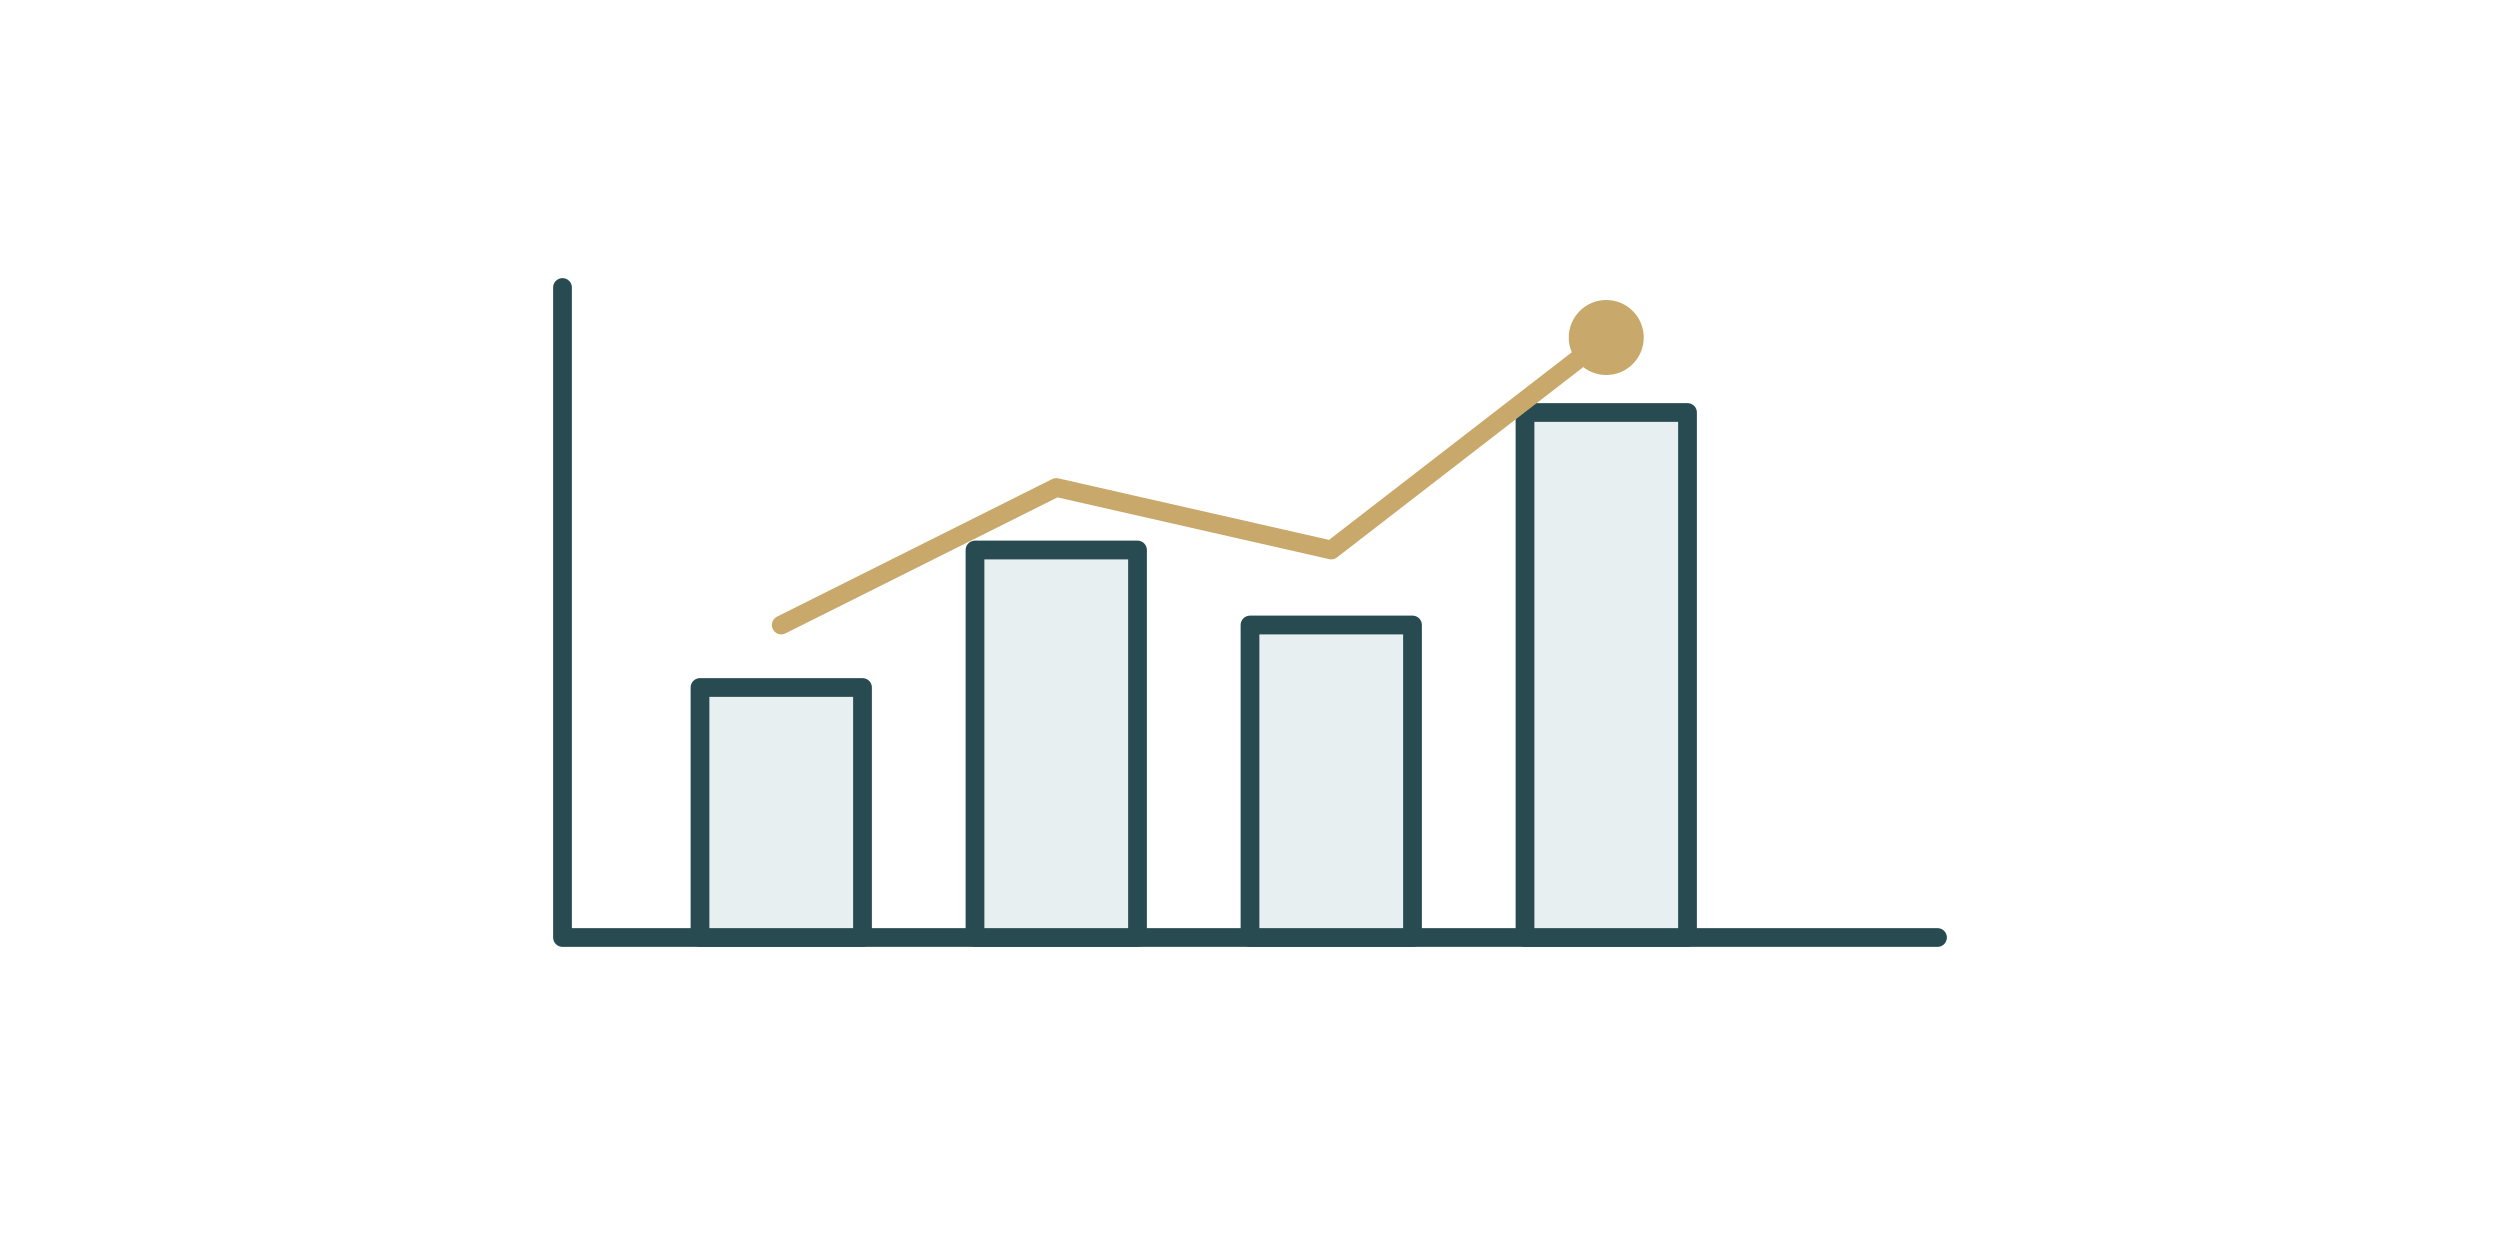
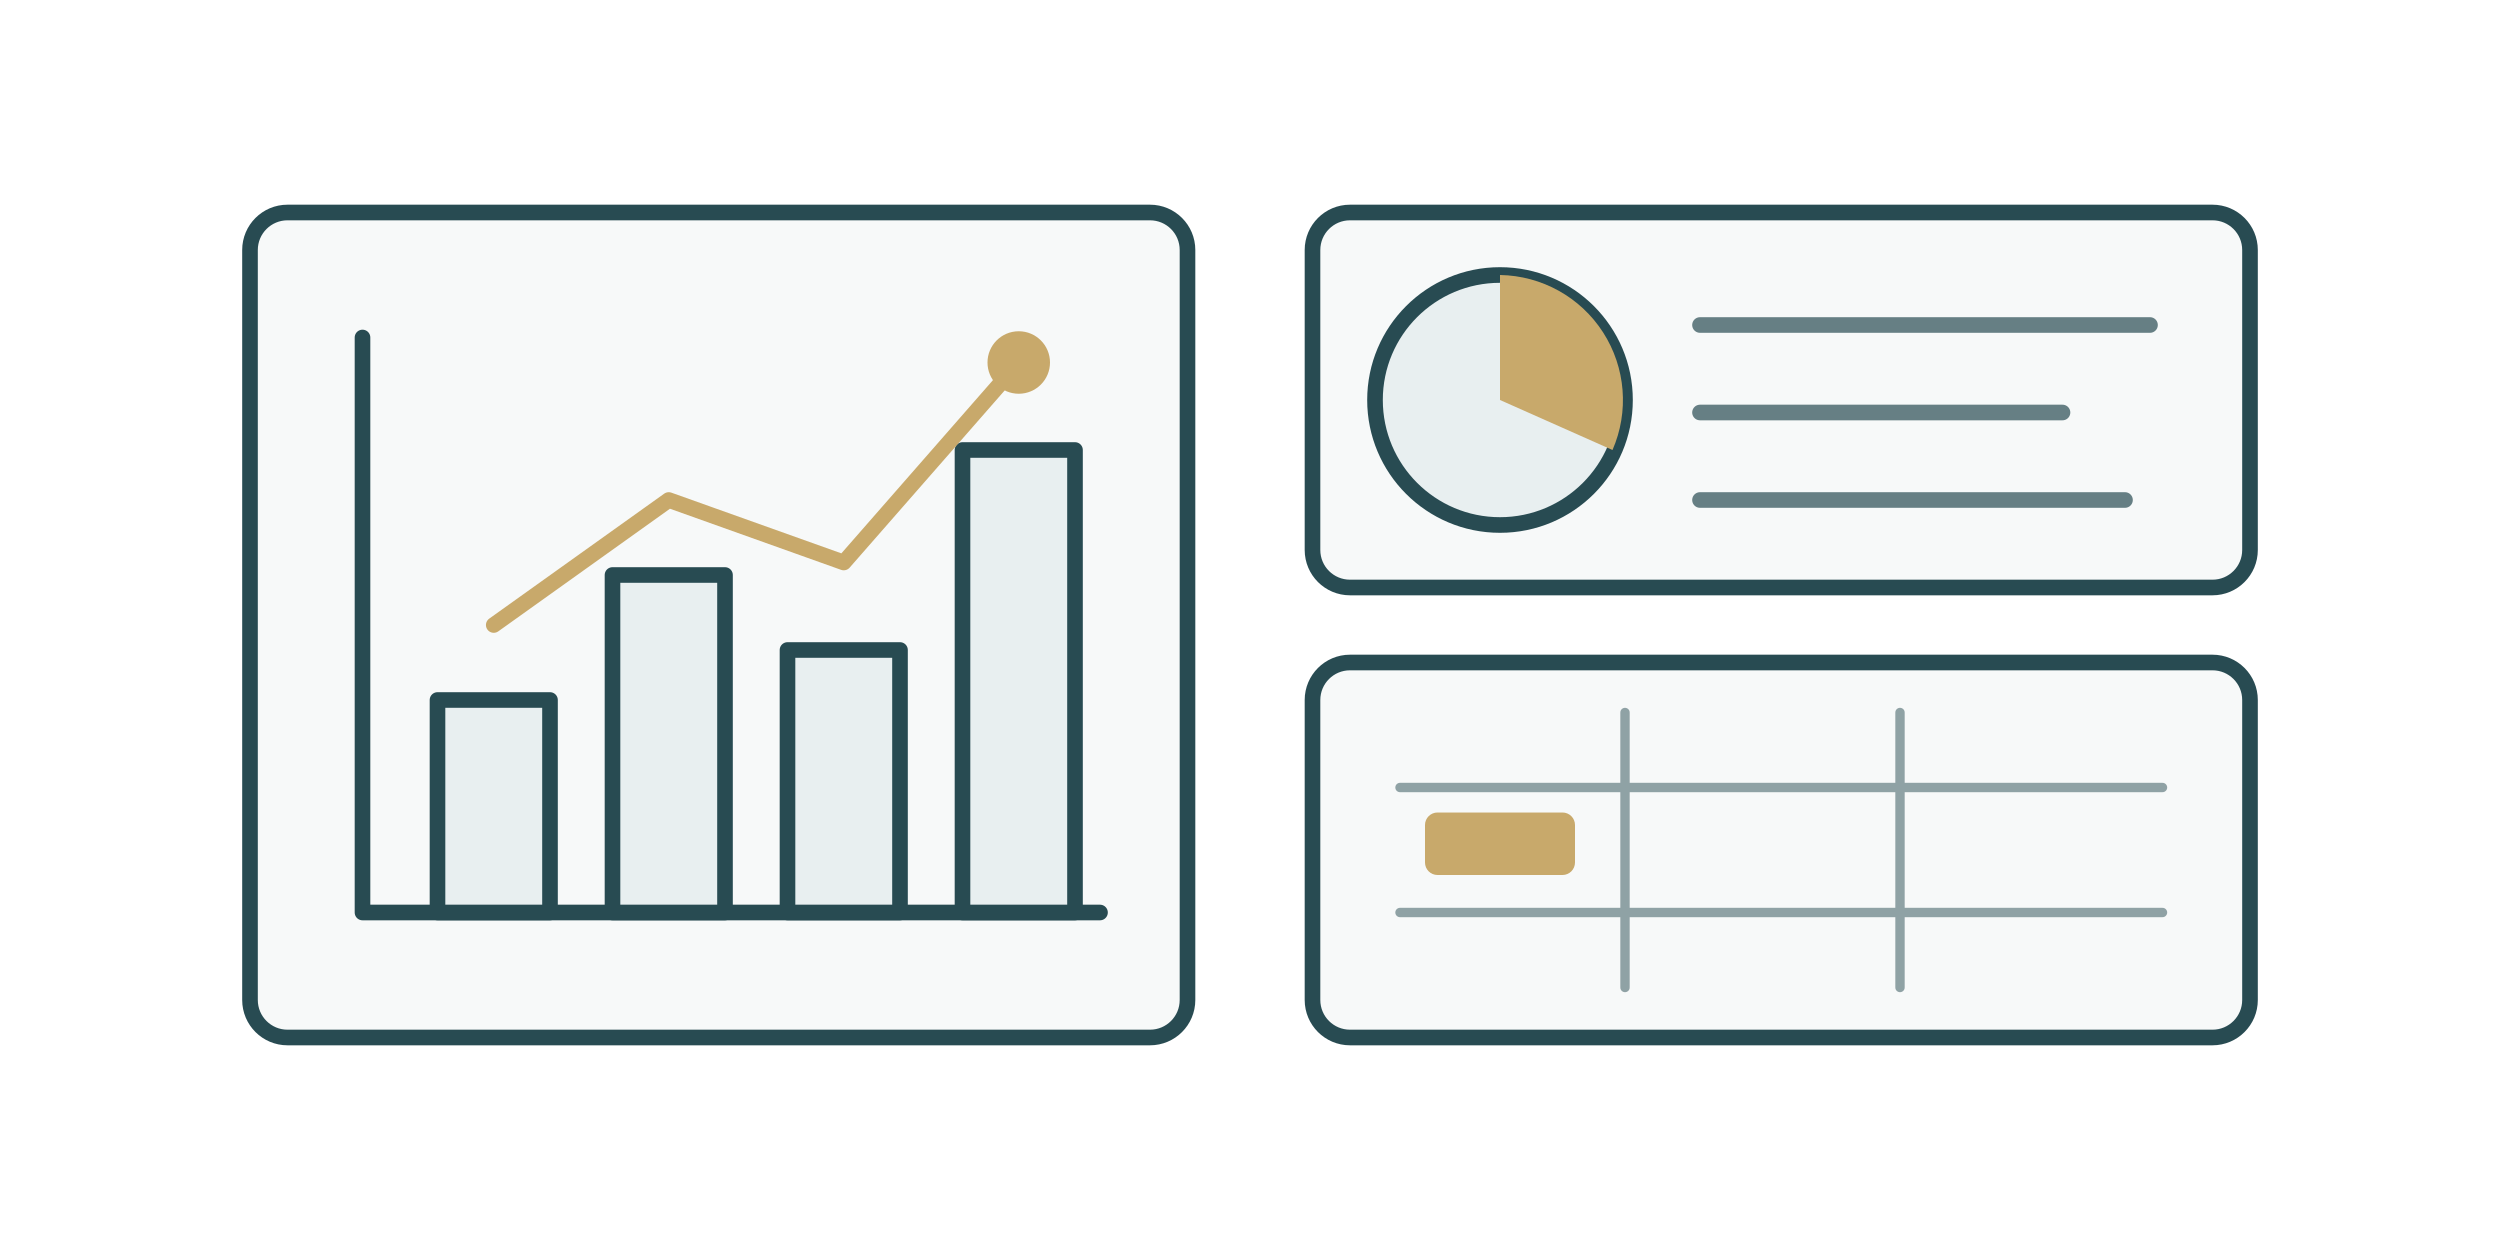
- <svg xmlns="http://www.w3.org/2000/svg" viewBox="0 0 400 200" role="img" aria-label="Bar chart with a trend line">
+ <svg xmlns="http://www.w3.org/2000/svg" viewBox="0 0 400 200" font-family="Manrope, Arial, sans-serif" role="img" aria-label="Analytics dashboard with charts and a table">
  <rect width="400" height="200" fill="#ffffff" />
-   <g fill="none" stroke="#284b52" stroke-width="3" stroke-linecap="round" stroke-linejoin="round">
-     <path d="M90 150 H310 M90 150 V46" />
-     <rect x="112" y="110" width="26" height="40" fill="#e8eff0" />
-     <rect x="156" y="88" width="26" height="62" fill="#e8eff0" />
-     <rect x="200" y="100" width="26" height="50" fill="#e8eff0" />
-     <rect x="244" y="66" width="26" height="84" fill="#e8eff0" />
-     <path d="M125 100 L169 78 L213 88 L257 54" stroke="#c8a96b" />
-     <circle cx="257" cy="54" r="6" fill="#c8a96b" stroke="none" />
+   <g fill="none" stroke="#284b52" stroke-width="2.5" stroke-linecap="round" stroke-linejoin="round">
+     <rect x="40" y="34" width="150" height="132" rx="6" fill="#f7f9f9" />
+     <path d="M58 146 H176 M58 146 V54" />
+     <rect x="70" y="112" width="18" height="34" fill="#e8eff0" />
+     <rect x="98" y="92" width="18" height="54" fill="#e8eff0" />
+     <rect x="126" y="104" width="18" height="42" fill="#e8eff0" />
+     <rect x="154" y="72" width="18" height="74" fill="#e8eff0" />
+     <path d="M79 100 L107 80 L135 90 L163 58" stroke="#c8a96b" />
+     <circle cx="163" cy="58" r="5" fill="#c8a96b" stroke="none" />
+     <rect x="210" y="34" width="150" height="60" rx="6" fill="#f7f9f9" />
+     <circle cx="240" cy="64" r="20" fill="#e8eff0" />
+     <path d="M240 64 L240 44 A20 20 0 0 1 258 72 Z" fill="#c8a96b" stroke="none" />
+     <path d="M272 52 H344 M272 66 H330 M272 80 H340" opacity="0.7" />
+     <rect x="210" y="106" width="150" height="60" rx="6" fill="#f7f9f9" />
+     <path d="M224 126 H346 M224 146 H346 M260 114 V158 M304 114 V158" stroke-width="1.5" opacity="0.5" />
+     <rect x="228" y="130" width="24" height="10" rx="2" fill="#c8a96b" stroke="none" />
  </g>
</svg>
